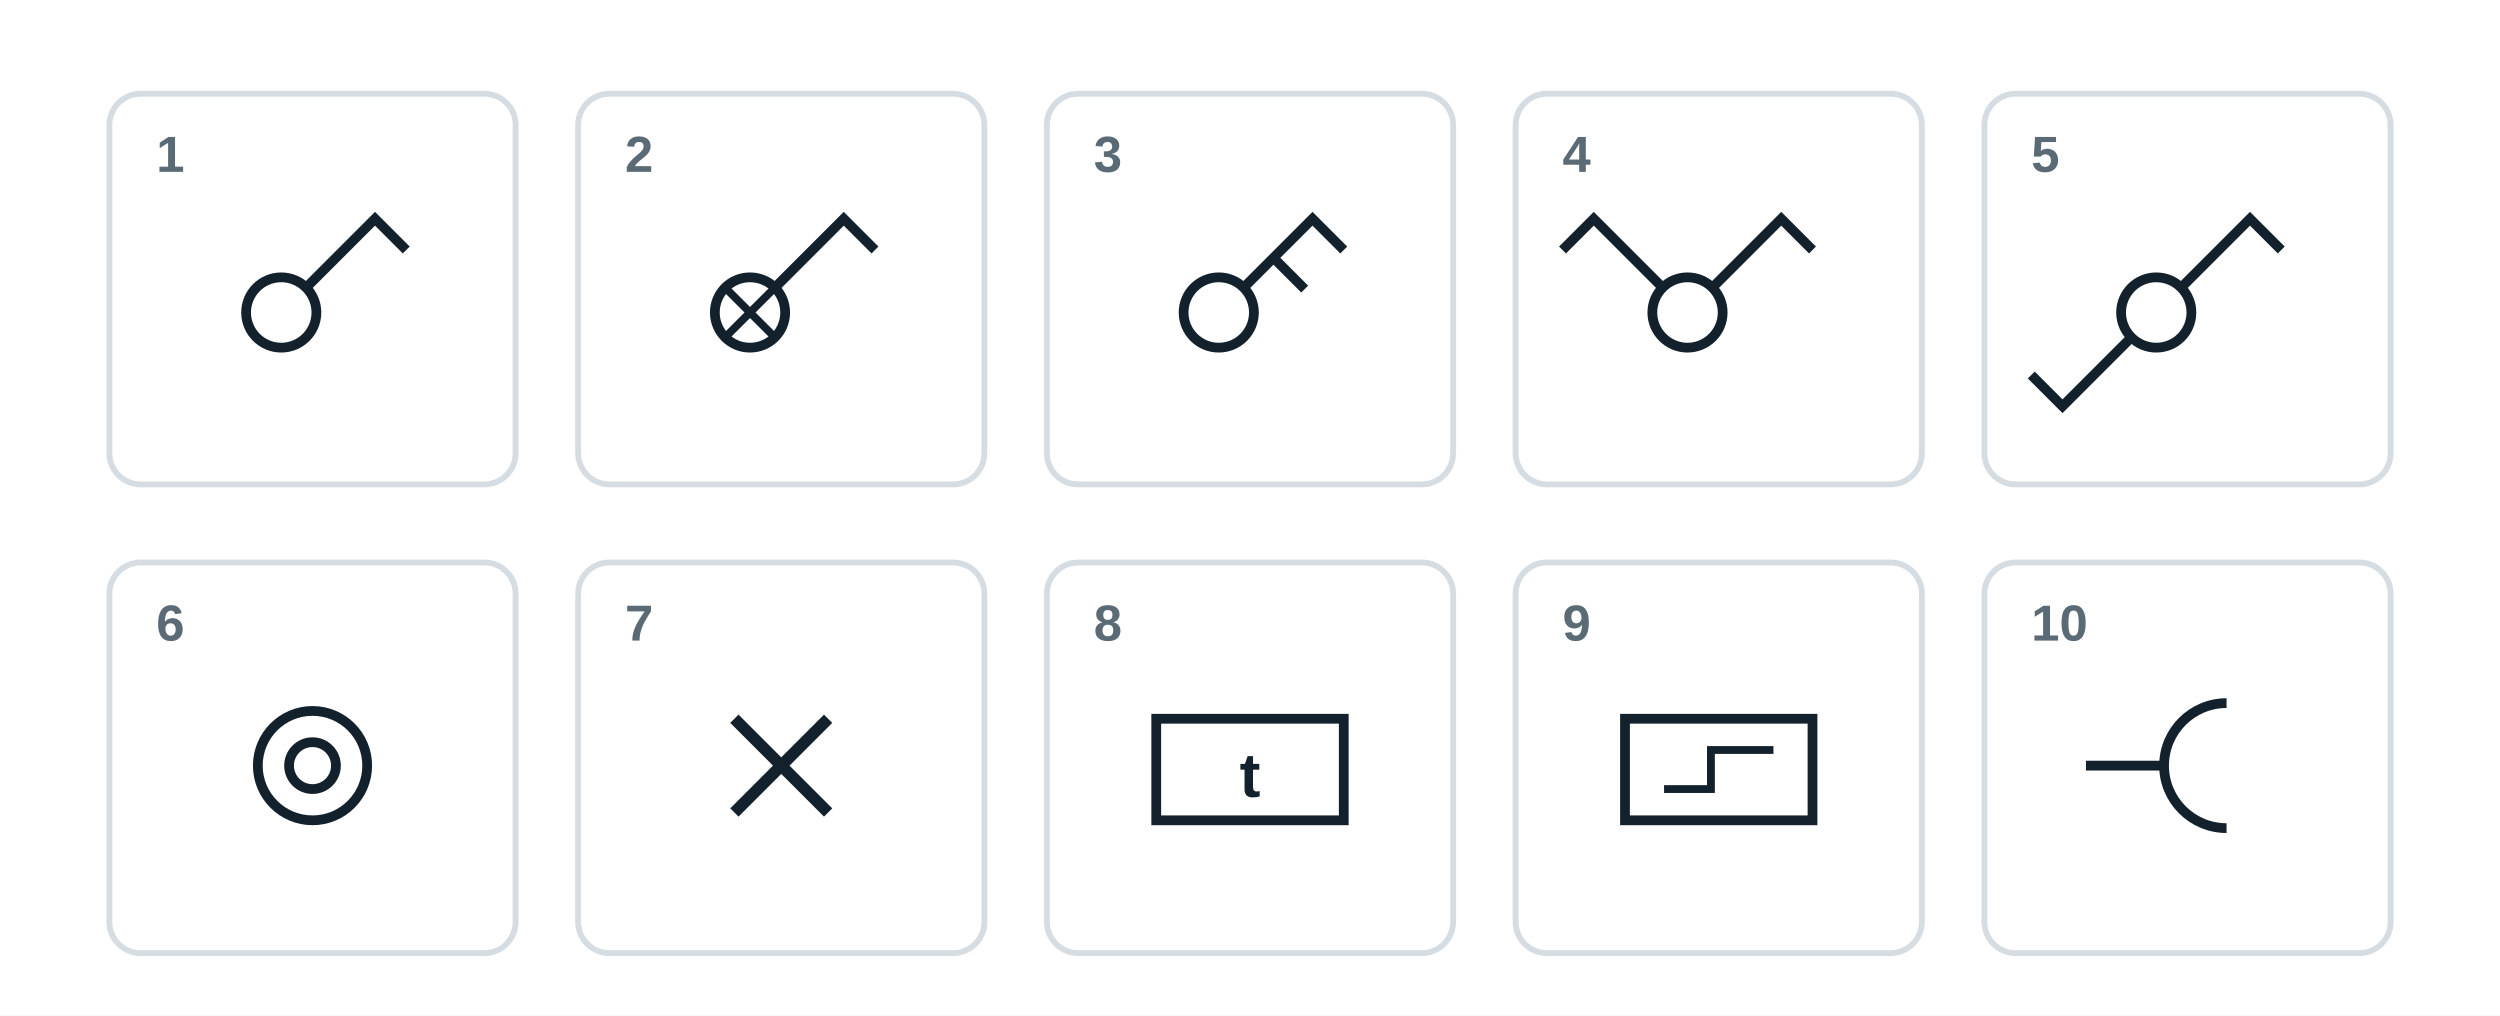
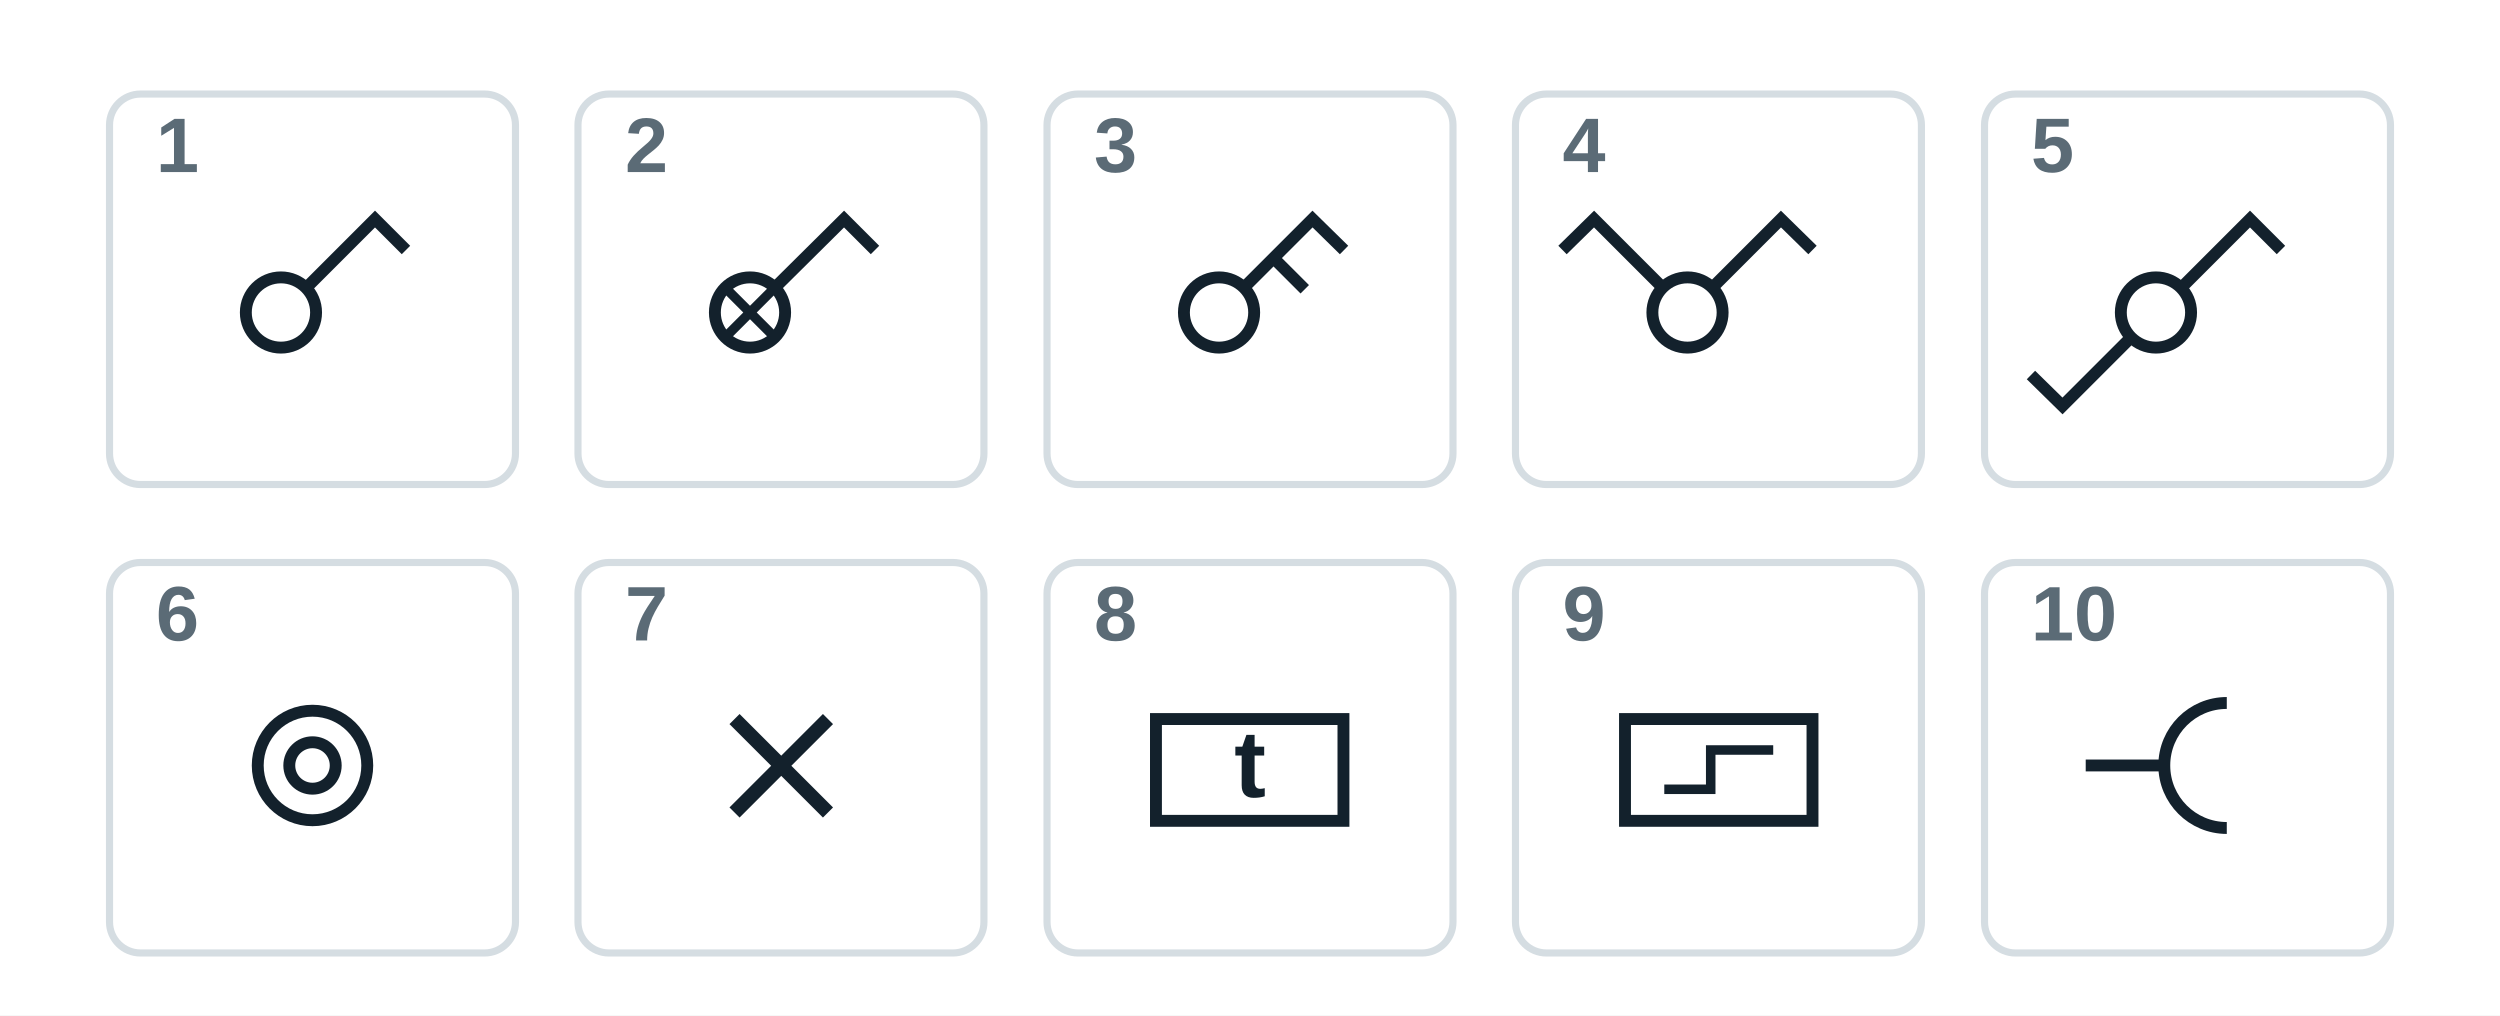
- <svg xmlns="http://www.w3.org/2000/svg" viewBox="0 0 640 260" font-family="Arial, sans-serif">
-   <rect width="640" height="260" fill="#fff" />
-   <rect x="28" y="24" width="104" height="100" rx="8" fill="none" stroke="#d5dde2" stroke-width="1.5" />
-   <text x="40" y="44" font-size="13" text-anchor="start" fill="#5b6b76" font-weight="bold">1</text>
-   <rect x="148" y="24" width="104" height="100" rx="8" fill="none" stroke="#d5dde2" stroke-width="1.5" />
-   <text x="160" y="44" font-size="13" text-anchor="start" fill="#5b6b76" font-weight="bold">2</text>
-   <rect x="268" y="24" width="104" height="100" rx="8" fill="none" stroke="#d5dde2" stroke-width="1.5" />
-   <text x="280" y="44" font-size="13" text-anchor="start" fill="#5b6b76" font-weight="bold">3</text>
-   <rect x="388" y="24" width="104" height="100" rx="8" fill="none" stroke="#d5dde2" stroke-width="1.5" />
-   <text x="400" y="44" font-size="13" text-anchor="start" fill="#5b6b76" font-weight="bold">4</text>
-   <rect x="508" y="24" width="104" height="100" rx="8" fill="none" stroke="#d5dde2" stroke-width="1.5" />
-   <text x="520" y="44" font-size="13" text-anchor="start" fill="#5b6b76" font-weight="bold">5</text>
-   <rect x="28" y="144" width="104" height="100" rx="8" fill="none" stroke="#d5dde2" stroke-width="1.5" />
-   <text x="40" y="164" font-size="13" text-anchor="start" fill="#5b6b76" font-weight="bold">6</text>
-   <rect x="148" y="144" width="104" height="100" rx="8" fill="none" stroke="#d5dde2" stroke-width="1.5" />
-   <text x="160" y="164" font-size="13" text-anchor="start" fill="#5b6b76" font-weight="bold">7</text>
-   <rect x="268" y="144" width="104" height="100" rx="8" fill="none" stroke="#d5dde2" stroke-width="1.5" />
-   <text x="280" y="164" font-size="13" text-anchor="start" fill="#5b6b76" font-weight="bold">8</text>
-   <rect x="388" y="144" width="104" height="100" rx="8" fill="none" stroke="#d5dde2" stroke-width="1.5" />
-   <text x="400" y="164" font-size="13" text-anchor="start" fill="#5b6b76" font-weight="bold">9</text>
-   <rect x="508" y="144" width="104" height="100" rx="8" fill="none" stroke="#d5dde2" stroke-width="1.5" />
-   <text x="520" y="164" font-size="13" text-anchor="start" fill="#5b6b76" font-weight="bold">10</text>
-   <circle cx="72" cy="80" r="9" fill="#fff" stroke="#13212c" stroke-width="2.5" />
-   <path d="M78 74L96 56L104 64" fill="none" stroke="#13212c" stroke-width="2.5" />
-   <circle cx="192" cy="80" r="9" fill="#fff" stroke="#13212c" stroke-width="2.5" />
-   <path d="M198 74L216 56L224 64" fill="none" stroke="#13212c" stroke-width="2.5" />
-   <path d="M186 74L198 86M198 74L186 86" fill="none" stroke="#13212c" stroke-width="2" />
-   <circle cx="312" cy="80" r="9" fill="#fff" stroke="#13212c" stroke-width="2.5" />
-   <path d="M318 74L336 56L344 64M326 66L334 74" fill="none" stroke="#13212c" stroke-width="2.5" />
-   <circle cx="432" cy="80" r="9" fill="#fff" stroke="#13212c" stroke-width="2.5" />
-   <path d="M438 74L456 56L464 64" fill="none" stroke="#13212c" stroke-width="2.5" />
-   <path d="M426 74L408 56L400 64" fill="none" stroke="#13212c" stroke-width="2.5" />
-   <circle cx="552" cy="80" r="9" fill="#fff" stroke="#13212c" stroke-width="2.5" />
-   <path d="M558 74L576 56L584 64" fill="none" stroke="#13212c" stroke-width="2.5" />
-   <path d="M546 86L528 104L520 96" fill="none" stroke="#13212c" stroke-width="2.5" />
-   <circle cx="80" cy="196" r="14" fill="none" stroke="#13212c" stroke-width="2.5" />
-   <circle cx="80" cy="196" r="6" fill="none" stroke="#13212c" stroke-width="2.5" />
-   <path d="M188 184L212 208M212 184L188 208" fill="none" stroke="#13212c" stroke-width="3" />
-   <rect x="296" y="184" width="48" height="26" fill="#fff" stroke="#13212c" stroke-width="2.5" />
-   <text x="320" y="204" font-size="16" text-anchor="middle" fill="#13212c" font-weight="bold">t</text>
-   <rect x="416" y="184" width="48" height="26" fill="#fff" stroke="#13212c" stroke-width="2.5" />
-   <path d="M426 202H438V192H454" fill="none" stroke="#13212c" stroke-width="2" />
-   <path d="M534 196H554M570 180A16 16 0 0 0 570 212" fill="none" stroke="#13212c" stroke-width="2.5" />
+ <svg xmlns="http://www.w3.org/2000/svg" viewBox="0 0 420 170.6" font-family="Arial, sans-serif">
+   <rect width="420" height="170.6" fill="#fff" />
+   <rect x="18.4" y="15.8" width="68.2" height="65.6" rx="5.2" fill="none" stroke="#d5dde2" stroke-width="1.2" />
+   <text x="26.2" y="28.9" font-size="13" text-anchor="start" fill="#5b6b76" font-weight="bold">1</text>
+   <rect x="97.1" y="15.8" width="68.2" height="65.6" rx="5.2" fill="none" stroke="#d5dde2" stroke-width="1.2" />
+   <text x="105" y="28.9" font-size="13" text-anchor="start" fill="#5b6b76" font-weight="bold">2</text>
+   <rect x="175.9" y="15.8" width="68.2" height="65.6" rx="5.2" fill="none" stroke="#d5dde2" stroke-width="1.2" />
+   <text x="183.8" y="28.9" font-size="13" text-anchor="start" fill="#5b6b76" font-weight="bold">3</text>
+   <rect x="254.6" y="15.8" width="68.2" height="65.6" rx="5.2" fill="none" stroke="#d5dde2" stroke-width="1.2" />
+   <text x="262.5" y="28.9" font-size="13" text-anchor="start" fill="#5b6b76" font-weight="bold">4</text>
+   <rect x="333.4" y="15.8" width="68.2" height="65.6" rx="5.2" fill="none" stroke="#d5dde2" stroke-width="1.2" />
+   <text x="341.2" y="28.9" font-size="13" text-anchor="start" fill="#5b6b76" font-weight="bold">5</text>
+   <rect x="18.4" y="94.5" width="68.2" height="65.6" rx="5.2" fill="none" stroke="#d5dde2" stroke-width="1.2" />
+   <text x="26.2" y="107.6" font-size="13" text-anchor="start" fill="#5b6b76" font-weight="bold">6</text>
+   <rect x="97.1" y="94.5" width="68.2" height="65.6" rx="5.2" fill="none" stroke="#d5dde2" stroke-width="1.2" />
+   <text x="105" y="107.6" font-size="13" text-anchor="start" fill="#5b6b76" font-weight="bold">7</text>
+   <rect x="175.9" y="94.5" width="68.2" height="65.6" rx="5.2" fill="none" stroke="#d5dde2" stroke-width="1.2" />
+   <text x="183.8" y="107.6" font-size="13" text-anchor="start" fill="#5b6b76" font-weight="bold">8</text>
+   <rect x="254.6" y="94.5" width="68.2" height="65.6" rx="5.2" fill="none" stroke="#d5dde2" stroke-width="1.2" />
+   <text x="262.5" y="107.6" font-size="13" text-anchor="start" fill="#5b6b76" font-weight="bold">9</text>
+   <rect x="333.4" y="94.5" width="68.2" height="65.6" rx="5.2" fill="none" stroke="#d5dde2" stroke-width="1.2" />
+   <text x="341.2" y="107.6" font-size="13" text-anchor="start" fill="#5b6b76" font-weight="bold">10</text>
+   <circle cx="47.2" cy="52.5" r="5.9" fill="#fff" stroke="#13212c" stroke-width="2" />
+   <path d="M51.2 48.6L63 36.8L68.2 42" fill="none" stroke="#13212c" stroke-width="2" />
+   <circle cx="126" cy="52.5" r="5.9" fill="#fff" stroke="#13212c" stroke-width="2" />
+   <path d="M129.9 48.6L141.8 36.8L147 42" fill="none" stroke="#13212c" stroke-width="2" />
+   <path d="M122.1 48.6L129.9 56.4M129.9 48.6L122.1 56.4" fill="none" stroke="#13212c" stroke-width="1.6" />
+   <circle cx="204.8" cy="52.5" r="5.9" fill="#fff" stroke="#13212c" stroke-width="2" />
+   <path d="M208.7 48.6L220.5 36.8L225.8 42M213.9 43.3L219.2 48.6" fill="none" stroke="#13212c" stroke-width="2" />
+   <circle cx="283.5" cy="52.5" r="5.9" fill="#fff" stroke="#13212c" stroke-width="2" />
+   <path d="M287.4 48.6L299.2 36.8L304.5 42" fill="none" stroke="#13212c" stroke-width="2" />
+   <path d="M279.6 48.6L267.8 36.8L262.5 42" fill="none" stroke="#13212c" stroke-width="2" />
+   <circle cx="362.2" cy="52.5" r="5.9" fill="#fff" stroke="#13212c" stroke-width="2" />
+   <path d="M366.2 48.6L378 36.8L383.2 42" fill="none" stroke="#13212c" stroke-width="2" />
+   <path d="M358.3 56.4L346.5 68.2L341.2 63" fill="none" stroke="#13212c" stroke-width="2" />
+   <circle cx="52.5" cy="128.6" r="9.2" fill="none" stroke="#13212c" stroke-width="2" />
+   <circle cx="52.5" cy="128.6" r="3.9" fill="none" stroke="#13212c" stroke-width="2" />
+   <path d="M123.4 120.8L139.1 136.5M139.1 120.8L123.4 136.5" fill="none" stroke="#13212c" stroke-width="2.4" />
+   <rect x="194.2" y="120.8" width="31.5" height="17.1" fill="#fff" stroke="#13212c" stroke-width="2" />
+   <text x="210" y="133.9" font-size="16" text-anchor="middle" fill="#13212c" font-weight="bold">t</text>
+   <rect x="273" y="120.8" width="31.5" height="17.1" fill="#fff" stroke="#13212c" stroke-width="2" />
+   <path d="M279.6 132.6H287.4V126H297.9" fill="none" stroke="#13212c" stroke-width="1.6" />
+   <path d="M350.4 128.6H363.6M374.1 118.1A10.5 10.5 0 0 0 374.1 139.1" fill="none" stroke="#13212c" stroke-width="2" />
</svg>
